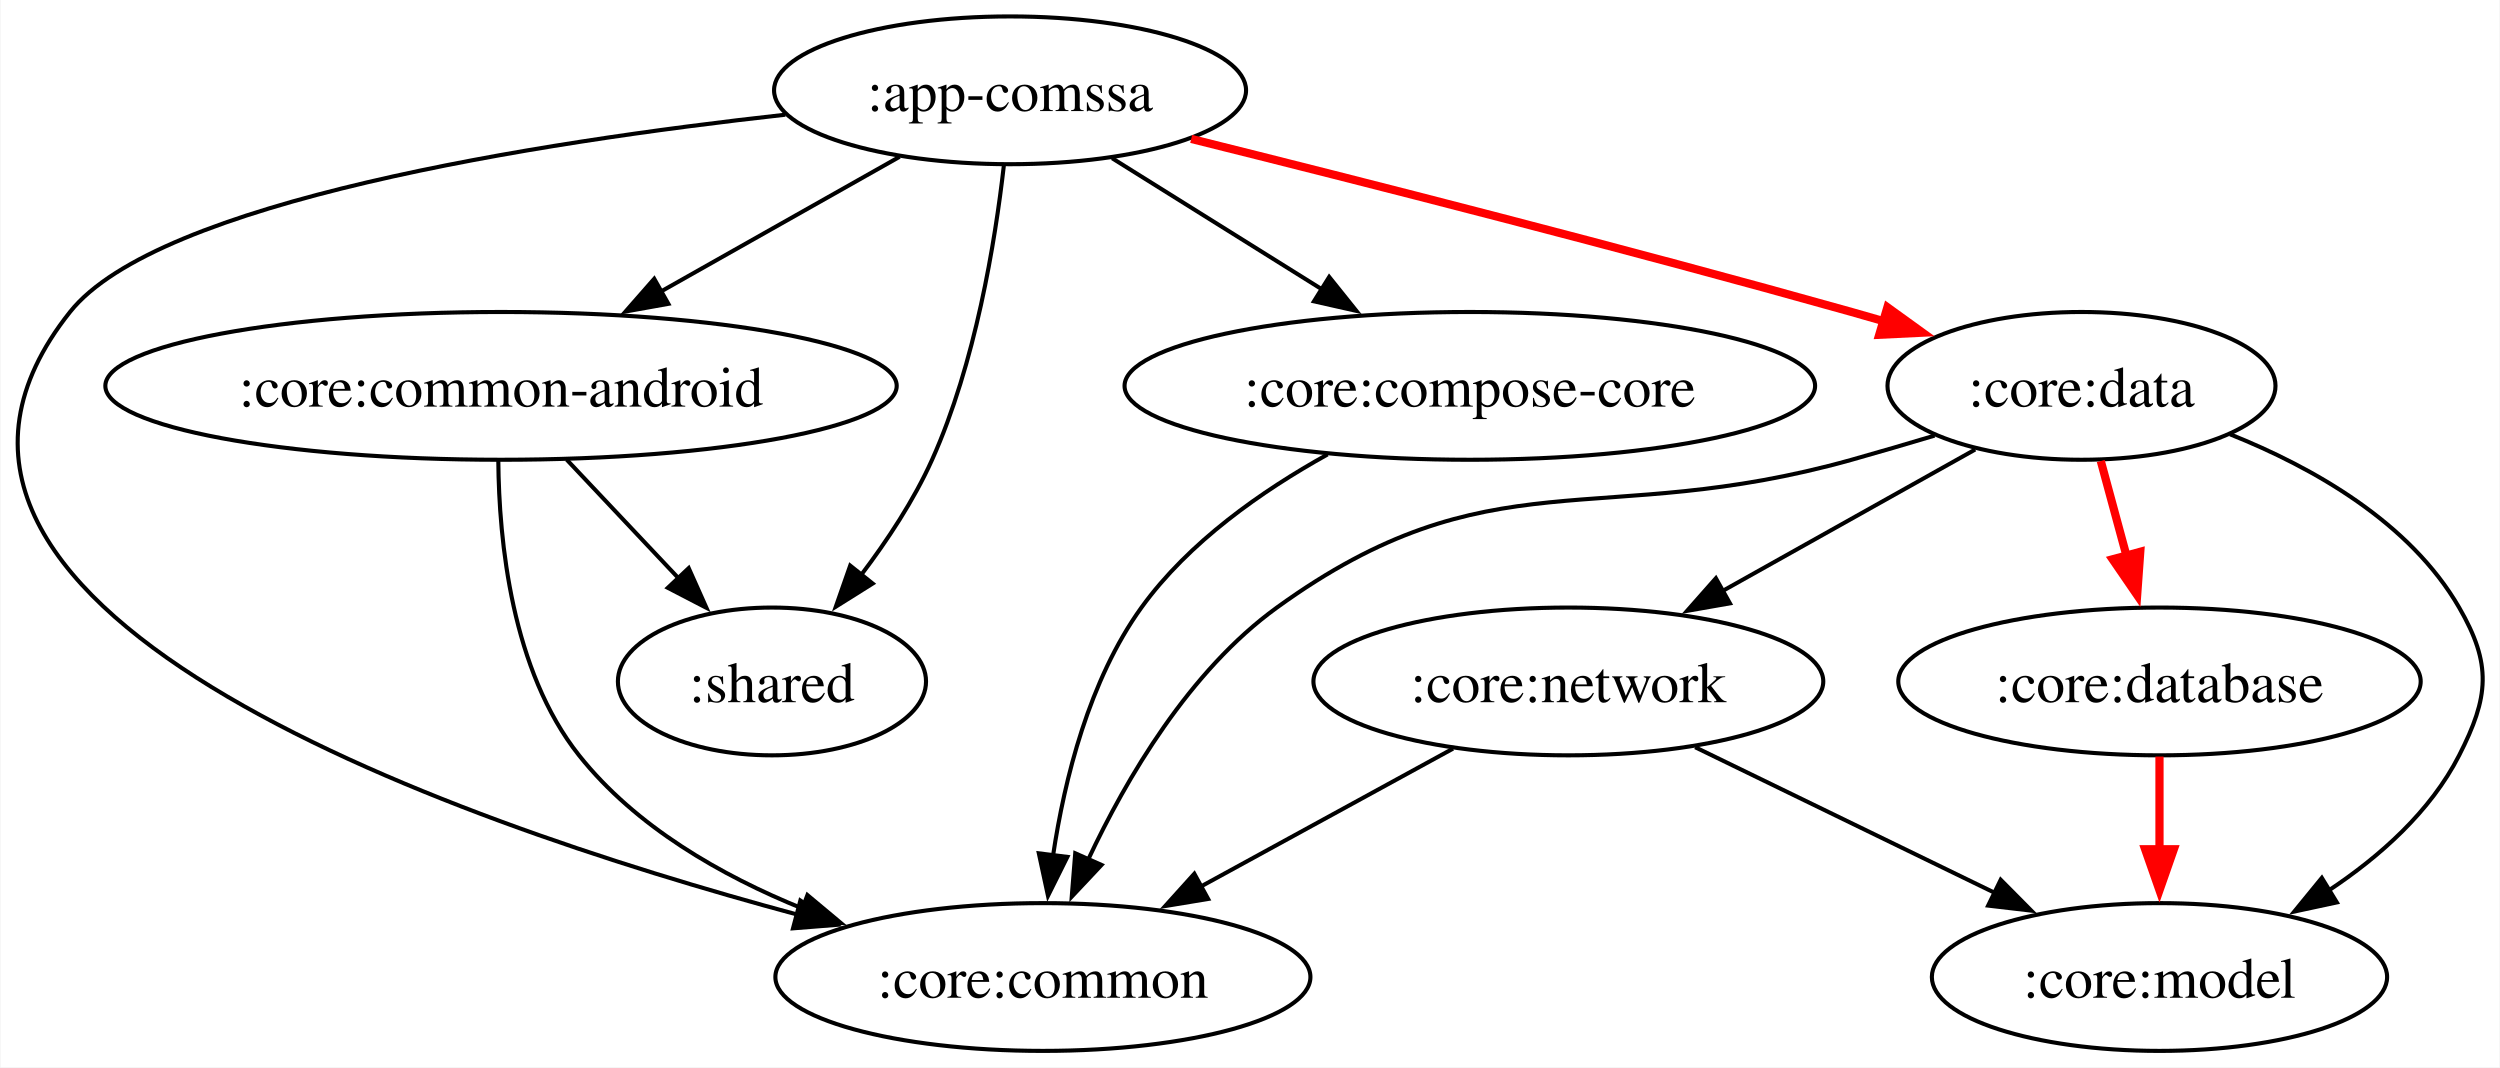
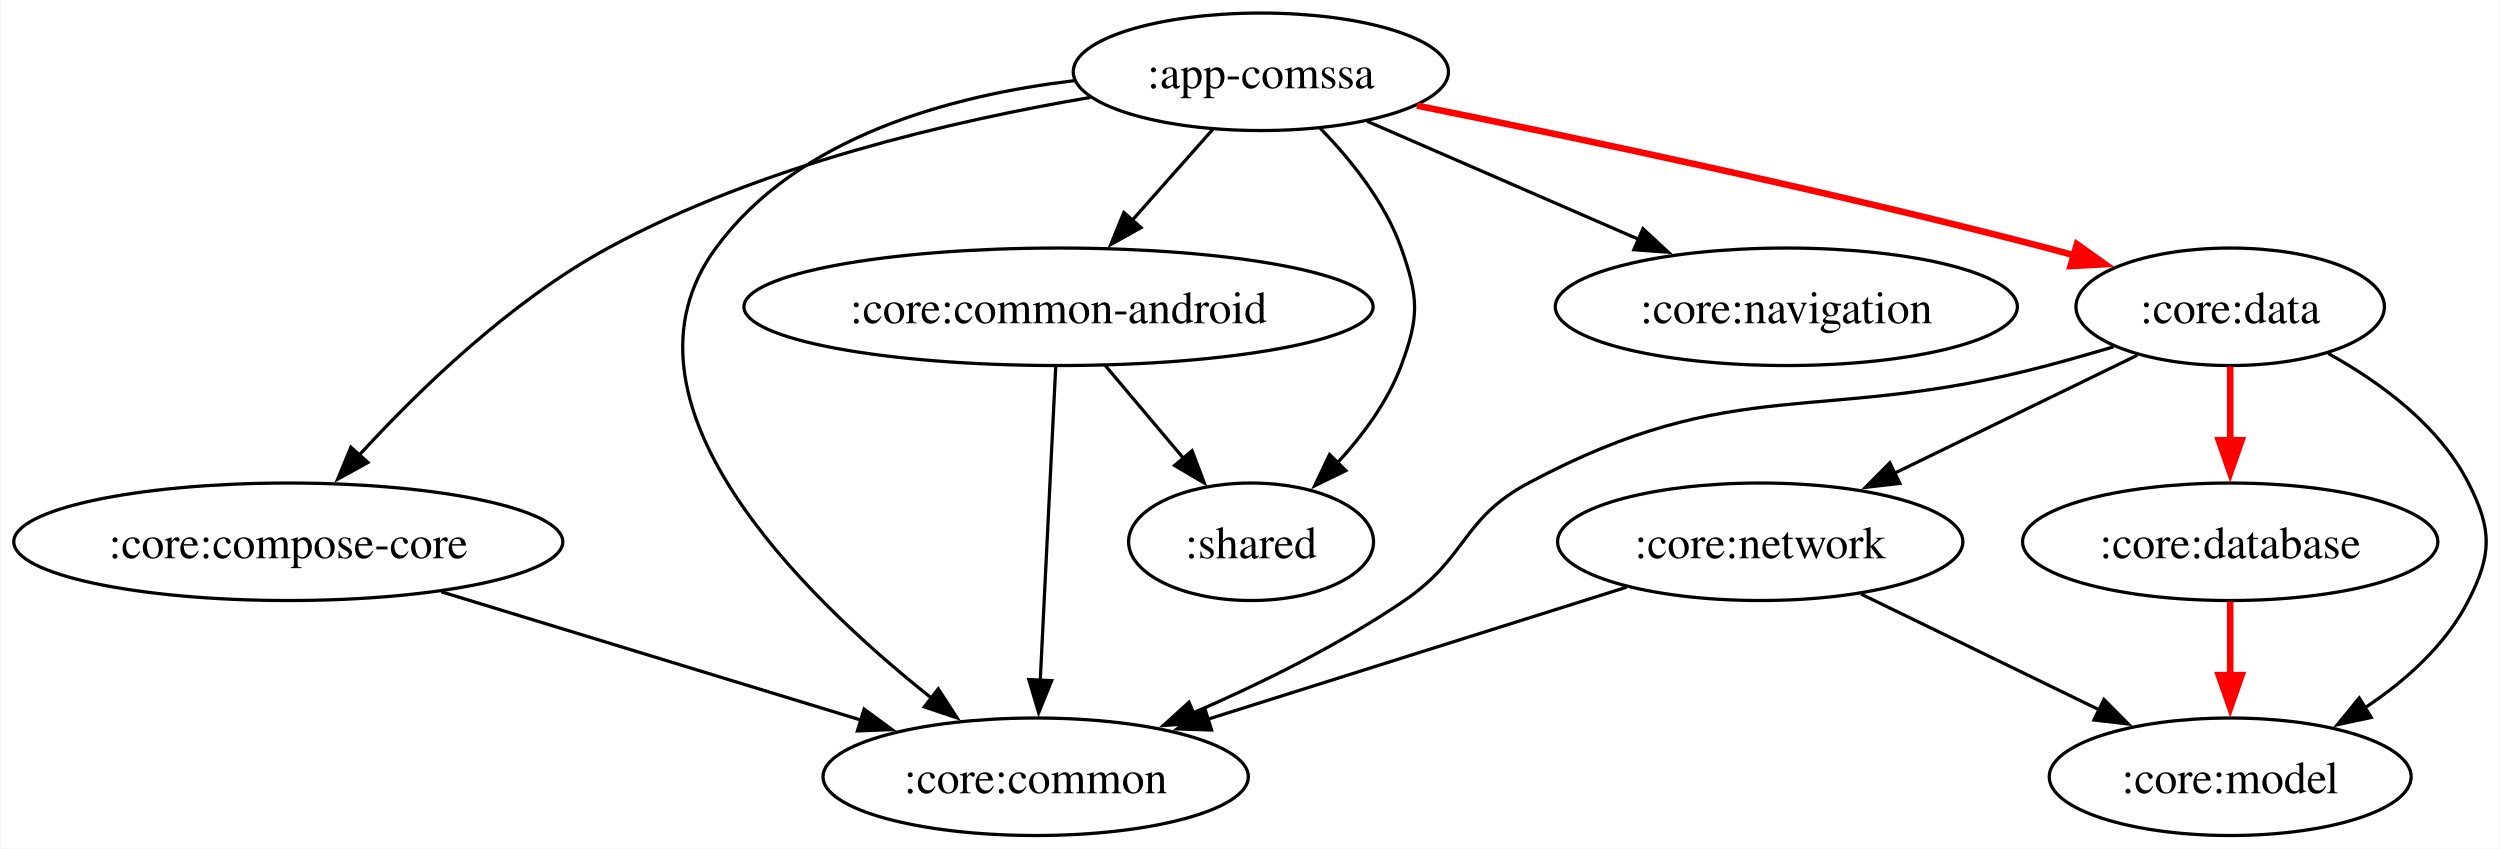
- <svg xmlns="http://www.w3.org/2000/svg" width="812" height="260pt" viewBox="0 0 608.74 260">
+ <svg xmlns="http://www.w3.org/2000/svg" width="766pt" height="260pt" viewBox="0 0 765.56 260">
  <g class="graph">
-     <path fill="#fff" d="M0 260V0h608.74v260z" />
+     <path fill="#fff" d="M0 260V0h765.56v260z" />
    <g class="node" transform="translate(4 256)">
-       <ellipse cx="241.92" cy="-234" fill="none" stroke="#000" rx="57.49" ry="18" />
-       <text x="241.92" y="-228.95" font-family="Times,serif" font-size="14" text-anchor="middle">:app-comssa</text>
+       <ellipse cx="382.11" cy="-234" fill="none" stroke="#000" rx="57.49" ry="18" />
+       <text x="382.11" y="-228.95" font-family="Times,serif" font-size="14" text-anchor="middle">:app-comssa</text>
    </g>
    <g class="node" transform="translate(4 256)">
-       <ellipse cx="249.92" cy="-18" fill="none" stroke="#000" rx="65.17" ry="18" />
-       <text x="249.92" y="-12.95" font-family="Times,serif" font-size="14" text-anchor="middle">:core:common</text>
+       <ellipse cx="313.11" cy="-18" fill="none" stroke="#000" rx="65.17" ry="18" />
+       <text x="313.11" y="-12.95" font-family="Times,serif" font-size="14" text-anchor="middle">:core:common</text>
    </g>
    <g stroke="#000" class="edge">
-       <path fill="none" d="M191.18 27.94C130.48 34.68 38.28 49.13 16.92 76c-56.85 71.51 89.83 123.27 177.28 146.82" />
-       <path d="m194.84 219.37 8.77 5.93-10.56.84z" />
+       <path fill="none" d="M328.99 24.71C291.16 29.19 244.08 41.88 219.11 76c-34.24 46.79 25.87 105.94 66.12 137.93" />
+       <path d="m287.26 211.07 5.77 8.89-10.05-3.35z" />
    </g>
    <g class="node" transform="translate(4 256)">
-       <ellipse cx="117.92" cy="-162" fill="none" stroke="#000" rx="96.39" ry="18" />
-       <text x="117.92" y="-156.95" font-family="Times,serif" font-size="14" text-anchor="middle">:core:common-android</text>
+       <ellipse cx="320.11" cy="-162" fill="none" stroke="#000" rx="96.39" ry="18" />
+       <text x="320.11" y="-156.95" font-family="Times,serif" font-size="14" text-anchor="middle">:core:common-android</text>
    </g>
    <g stroke="#000" class="edge">
-       <path fill="none" d="M219.01 38.19c-17.02 9.61-39.31 22.19-58.24 32.88" />
-       <path d="m162.68 74.01-10.43 1.87 6.99-7.97z" />
+       <path fill="none" d="M371.41 39.59c-7.38 8.33-16.48 18.61-24.73 27.92" />
+       <path d="m349.38 69.75-9.25 5.16 4.01-9.81z" />
    </g>
    <g class="node" transform="translate(4 256)">
-       <ellipse cx="353.92" cy="-162" fill="none" stroke="#000" rx="84.11" ry="18" />
-       <text x="353.92" y="-156.95" font-family="Times,serif" font-size="14" text-anchor="middle">:core:compose-core</text>
+       <ellipse cx="84.11" cy="-90" fill="none" stroke="#000" rx="84.11" ry="18" />
+       <text x="84.11" y="-84.95" font-family="Times,serif" font-size="14" text-anchor="middle">:core:compose-core</text>
    </g>
    <g stroke="#000" class="edge">
-       <path fill="none" d="M270.78 38.54c15.08 9.42 34.59 21.61 51.32 32.07" />
-       <path d="m323.66 67.46 6.63 8.27-10.34-2.33z" />
+       <path fill="none" d="M333.86 29.85C291.95 36.95 232.65 50.68 186.11 76c-29.9 16.26-58 43.49-76.38 63.56" />
+       <path d="m112.52 141.69-9.28 5.12 4.06-9.79z" />
    </g>
    <g class="node" transform="translate(4 256)">
-       <ellipse cx="502.92" cy="-162" fill="none" stroke="#000" rx="47.26" ry="18" />
-       <text x="502.92" y="-156.95" font-family="Times,serif" font-size="14" text-anchor="middle">:core:data</text>
+       <ellipse cx="679.11" cy="-162" fill="none" stroke="#000" rx="47.26" ry="18" />
+       <text x="679.11" y="-156.95" font-family="Times,serif" font-size="14" text-anchor="middle">:core:data</text>
    </g>
    <g stroke="red" stroke-width="2" class="edge">
-       <path fill="none" d="M290.05 33.84C331.66 44.2 395.71 60.49 450.92 76c3.07.86 6.23 1.77 9.42 2.7" />
-       <path fill="red" d="m459.64 74.84 8.59 6.2-10.58.51z" />
+       <path fill="none" d="M433.93 32.37C482.74 42.2 560.58 58.62 627.11 76c3.13.82 6.35 1.7 9.59 2.61" />
+       <path fill="red" d="m636.14 74.8 8.63 6.15-10.58.57z" />
    </g>
    <g class="node" transform="translate(4 256)">
-       <ellipse cx="183.92" cy="-90" fill="none" stroke="#000" rx="37.53" ry="18" />
-       <text x="183.92" y="-84.95" font-family="Times,serif" font-size="14" text-anchor="middle">:shared</text>
+       <ellipse cx="543.11" cy="-162" fill="none" stroke="#000" rx="70.8" ry="18" />
+       <text x="543.11" y="-156.95" font-family="Times,serif" font-size="14" text-anchor="middle">:core:navigation</text>
    </g>
    <g stroke="#000" class="edge">
-       <path fill="none" d="M244.4 40.4c-2.11 18.45-6.92 48.11-17.48 71.6-4.42 9.84-10.89 19.64-17.29 28.08" />
-       <path d="m212.45 142.15-8.97 5.63 3.5-10z" />
+       <path fill="none" d="M418.69 37.17c23.9 10.39 56.67 24.64 83.12 36.14" />
+       <path d="m503.18 70.09 7.78 7.19-10.57-.77z" />
+     </g>
+     <g class="node" transform="translate(4 256)">
+       <ellipse cx="379.11" cy="-90" fill="none" stroke="#000" rx="37.53" ry="18" />
+       <text x="379.11" y="-84.95" font-family="Times,serif" font-size="14" text-anchor="middle">:shared</text>
    </g>
    <g stroke="#000" class="edge">
-       <path fill="none" d="M121.26 112.3c.16 19.46 3.25 51.04 19.66 71.7 13.77 17.33 34.54 29.27 54.53 37.36" />
-       <path d="m196.56 218.04 8.13 6.79-10.59-.24z" />
+       <path fill="none" d="M404.25 39.24c9.37 9.63 19.87 22.69 24.86 36.76 5.35 15.08 5.59 21.01 0 36-4.12 11.01-11.66 21.25-19.47 29.74" />
+       <path d="m412.13 144.19-9.52 4.64 4.55-9.57z" />
    </g>
    <g stroke="#000" class="edge">
-       <path fill="none" d="M137.9 111.95c8.18 8.67 18.27 19.38 27.25 28.9" />
-       <path d="m167.64 138.39 4.32 9.68-9.41-4.88z" />
+       <path fill="none" d="M323.25 112.41c-1.18 23.98-3.33 67.45-4.74 96.17" />
+       <path d="m322.01 208.56-3.98 9.82-3.01-10.16z" />
    </g>
    <g stroke="#000" class="edge">
-       <path fill="none" d="M323.26 110.7c-15.95 8.85-33.84 21.35-45.34 37.3-12.74 17.68-18.72 41.73-21.52 60.38" />
-       <path d="m259.88 208.74-4.72 9.48-2.23-10.35z" />
+       <path fill="none" d="M338.39 111.95c7.24 8.58 16.15 19.16 24.12 28.61" />
+       <path d="m365.02 138.11 3.77 9.9-9.12-5.39z" />
    </g>
    <g stroke="#000" class="edge">
-       <path fill="none" d="M471.14 106.11c-6.71 2.01-13.67 4.05-20.22 5.89-61.86 17.34-87.95-1.66-140 36-21.32 15.43-36.64 41.51-46 61.46" />
-       <path d="m268.2 210.7-7.25 7.72.85-10.56z" />
+       <path fill="none" d="M135 181.33c37.36 11.42 89.67 27.42 128.65 39.33" />
+       <path d="m264.54 217.27 8.54 6.27-10.59.42z" />
+     </g>
+     <g stroke="#000" class="edge">
+       <path fill="none" d="M647.37 106.27c-6.71 1.99-13.68 3.99-20.26 5.73-70.05 18.54-95.09 1.87-159 36-20.52 10.96-18.78 22.89-38 36-19.97 13.62-44 25.43-64.75 34.43" />
+       <path d="m366.81 221.61-10.57.67 7.85-7.11z" />
    </g>
    <g class="node" transform="translate(4 256)">
-       <ellipse cx="521.92" cy="-90" fill="none" stroke="#000" rx="63.63" ry="18" />
-       <text x="521.92" y="-84.95" font-family="Times,serif" font-size="14" text-anchor="middle">:core:database</text>
+       <ellipse cx="679.11" cy="-90" fill="none" stroke="#000" rx="63.63" ry="18" />
+       <text x="679.11" y="-84.95" font-family="Times,serif" font-size="14" text-anchor="middle">:core:database</text>
    </g>
    <g stroke="red" stroke-width="2" class="edge">
-       <path fill="none" d="M511.62 112.3c2.02 7.46 4.44 16.38 6.71 24.73" />
-       <path fill="red" d="m521.24 134.41-.76 10.56-5.99-8.73z" />
+       <path fill="none" d="M683.11 112.3v24.16" />
+       <path fill="red" d="m686.61 134.87-3.5 10-3.5-10z" />
    </g>
    <g class="node" transform="translate(4 256)">
-       <ellipse cx="521.92" cy="-18" fill="none" stroke="#000" rx="55.45" ry="18" />
-       <text x="521.92" y="-12.95" font-family="Times,serif" font-size="14" text-anchor="middle">:core:model</text>
+       <ellipse cx="679.11" cy="-18" fill="none" stroke="#000" rx="55.45" ry="18" />
+       <text x="679.11" y="-12.95" font-family="Times,serif" font-size="14" text-anchor="middle">:core:model</text>
    </g>
    <g stroke="#000" class="edge">
-       <path fill="none" d="M543.13 105.8c20.26 8.11 43.8 21.45 55.79 42.2 8.01 13.85 7.27 21.75 0 36-6.97 13.68-19.31 24.65-31.87 32.98" />
-       <path d="m569.12 219.82-10.36 2.23 6.71-8.2z" />
+       <path fill="none" d="M713.15 108.31c15.89 8.79 33.92 21.97 42.96 39.69 7.26 14.25 7.26 21.75 0 36-6.97 13.68-19.31 24.65-31.88 32.98" />
+       <path d="m726.31 219.82-10.36 2.23 6.7-8.2z" />
    </g>
    <g class="node" transform="translate(4 256)">
-       <ellipse cx="377.92" cy="-90" fill="none" stroke="#000" rx="62.1" ry="18" />
-       <text x="377.92" y="-84.95" font-family="Times,serif" font-size="14" text-anchor="middle">:core:network</text>
+       <ellipse cx="535.11" cy="-90" fill="none" stroke="#000" rx="62.1" ry="18" />
+       <text x="535.11" y="-84.95" font-family="Times,serif" font-size="14" text-anchor="middle">:core:network</text>
    </g>
    <g stroke="#000" class="edge">
-       <path fill="none" d="M481.02 109.5c-17.78 9.96-41.67 23.34-61.53 34.46" />
-       <path d="m421.28 146.97-10.44 1.83 7.02-7.94z" />
+       <path fill="none" d="M654.66 108.83c-21.28 10.34-50.68 24.64-74.51 36.22" />
+       <path d="m581.88 148.1-10.53 1.23 7.47-7.52z" />
    </g>
    <g stroke="red" stroke-width="2" class="edge">
-       <path fill="none" d="M525.92 184.3v24.16" />
-       <path fill="red" d="m529.42 206.87-3.5 10-3.5-10z" />
+       <path fill="none" d="M683.11 184.3v24.16" />
+       <path fill="red" d="m686.61 206.87-3.5 10-3.5-10z" />
    </g>
    <g stroke="#000" class="edge">
-       <path fill="none" d="M353.83 182.36c-18.05 9.87-41.73 22.82-61.51 33.64" />
-       <path d="m294.17 218.98-10.46 1.73 7.1-7.87z" />
+       <path fill="none" d="M498.13 179.92c-36.11 11.39-88.93 28.04-128.21 40.43" />
+       <path d="m371.01 223.67-10.59-.33 8.48-6.34z" />
    </g>
    <g stroke="#000" class="edge">
-       <path fill="none" d="M412.81 182.02c21.36 10.38 49.97 24.29 73.07 35.52" />
-       <path d="m487.24 214.31 7.46 7.52-10.52-1.23z" />
+       <path fill="none" d="M570 182.02c21.35 10.38 49.97 24.29 73.07 35.52" />
+       <path d="m644.43 214.31 7.46 7.52-10.52-1.23z" />
    </g>
  </g>
</svg>
